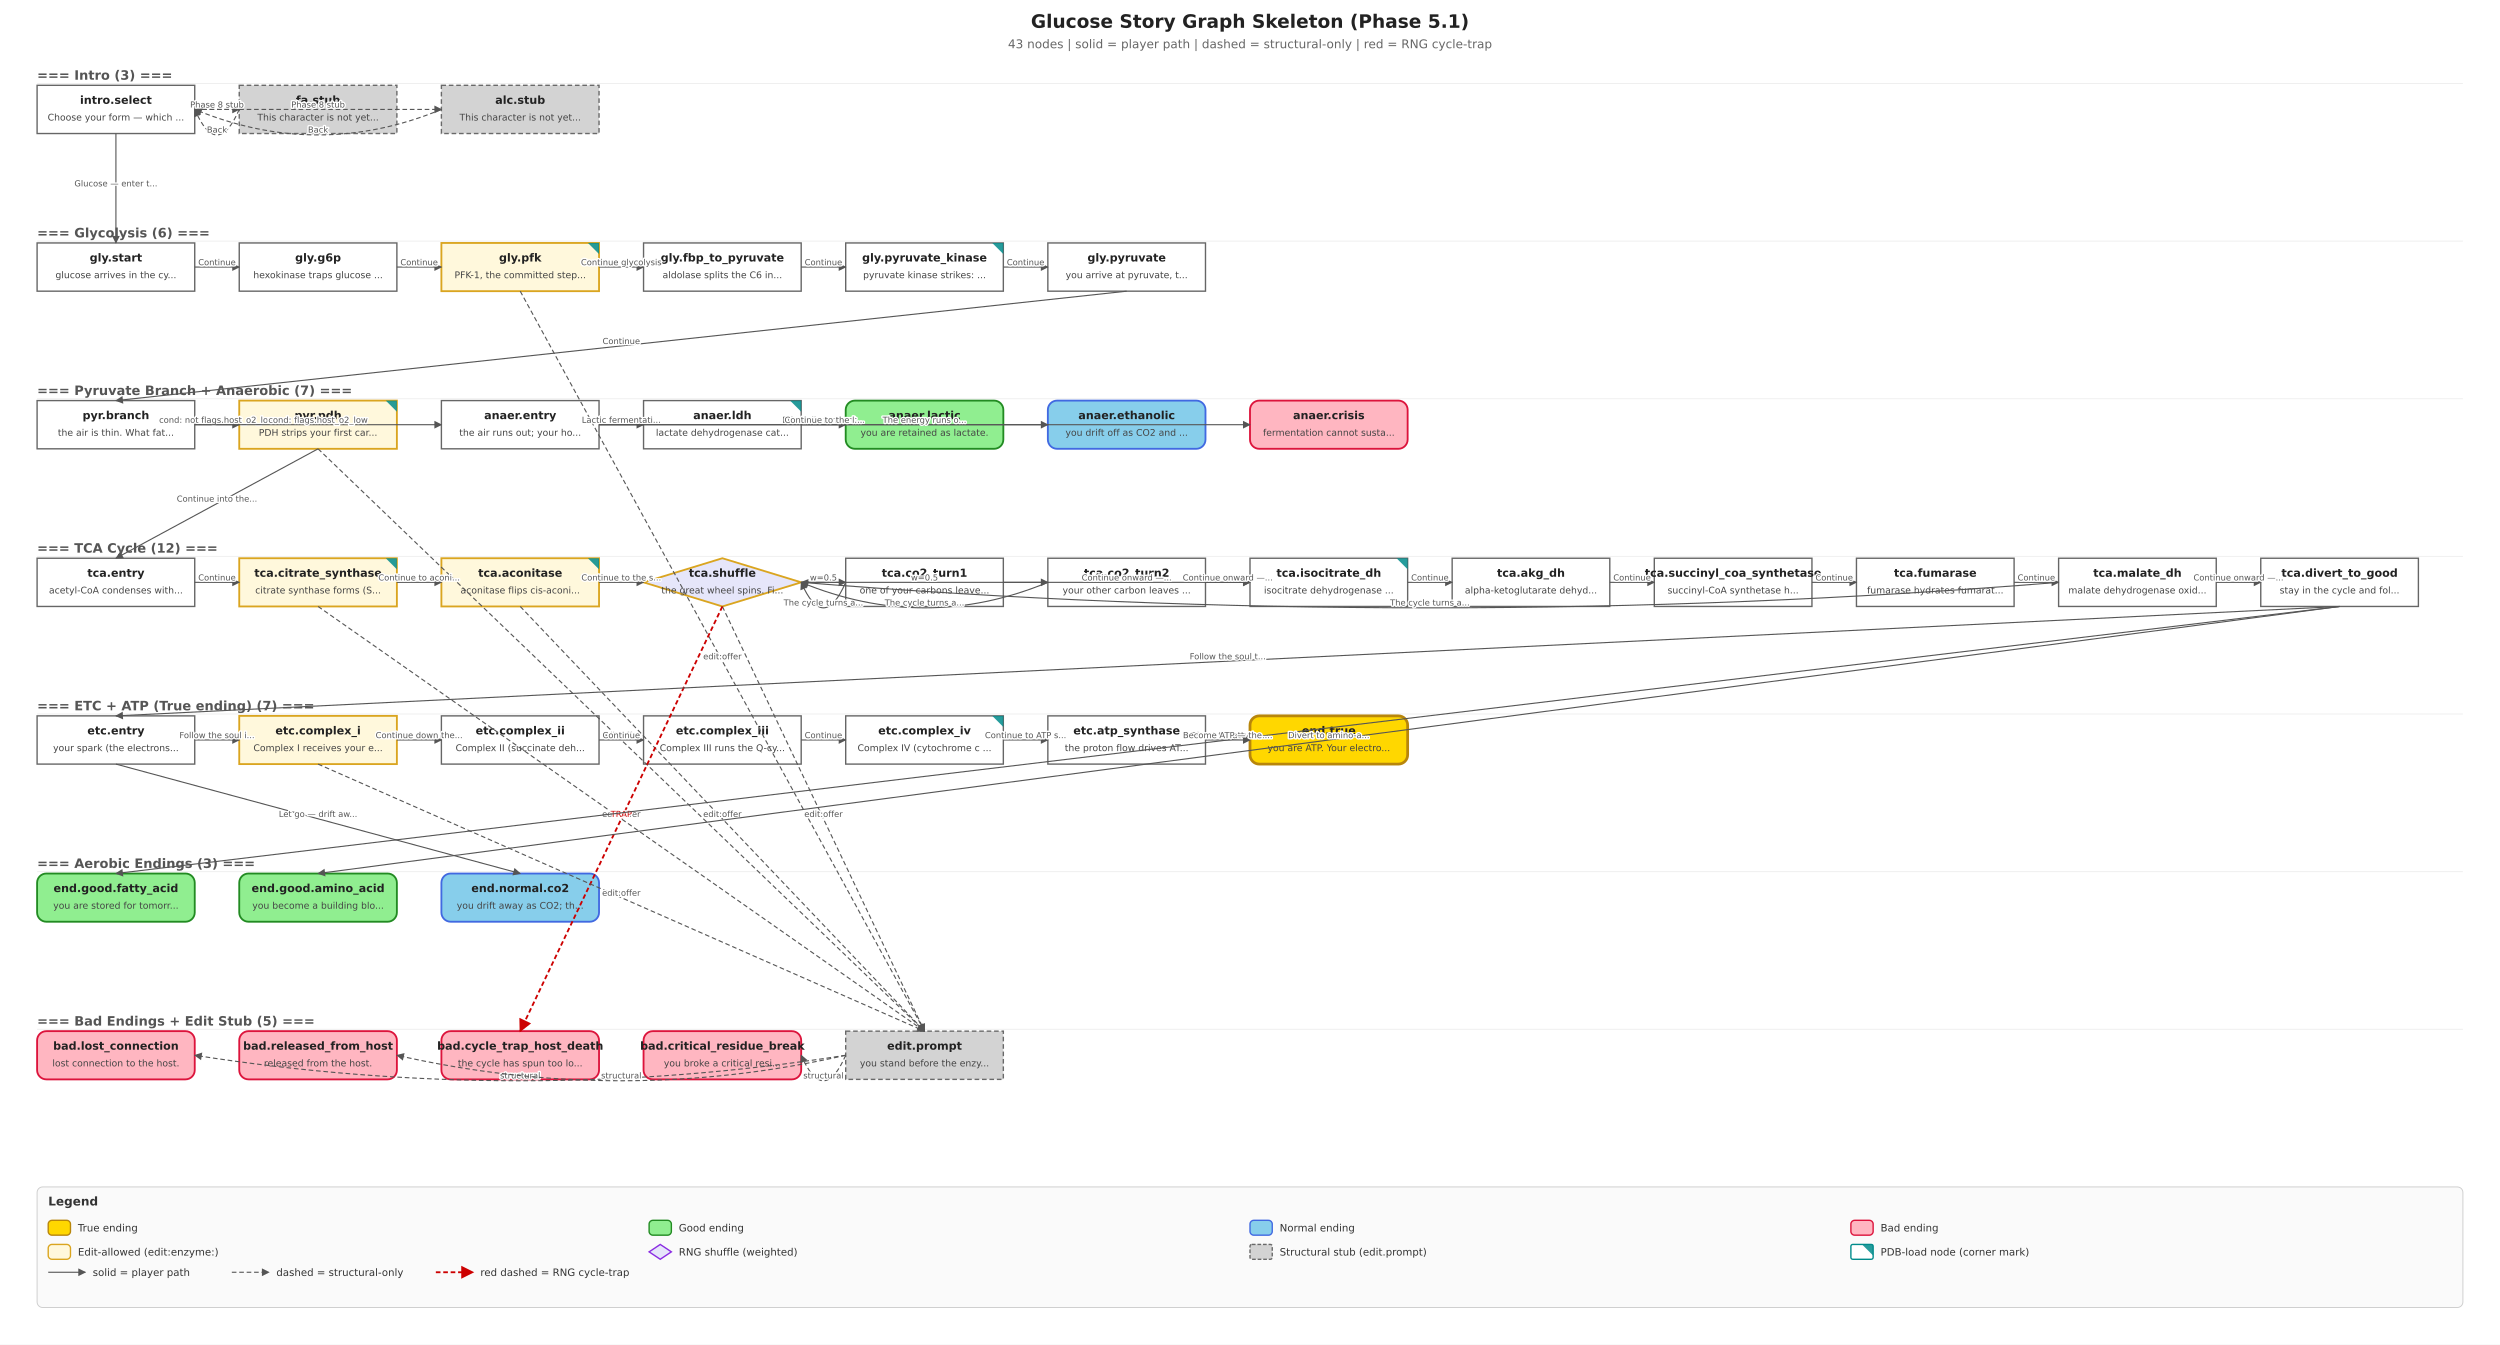
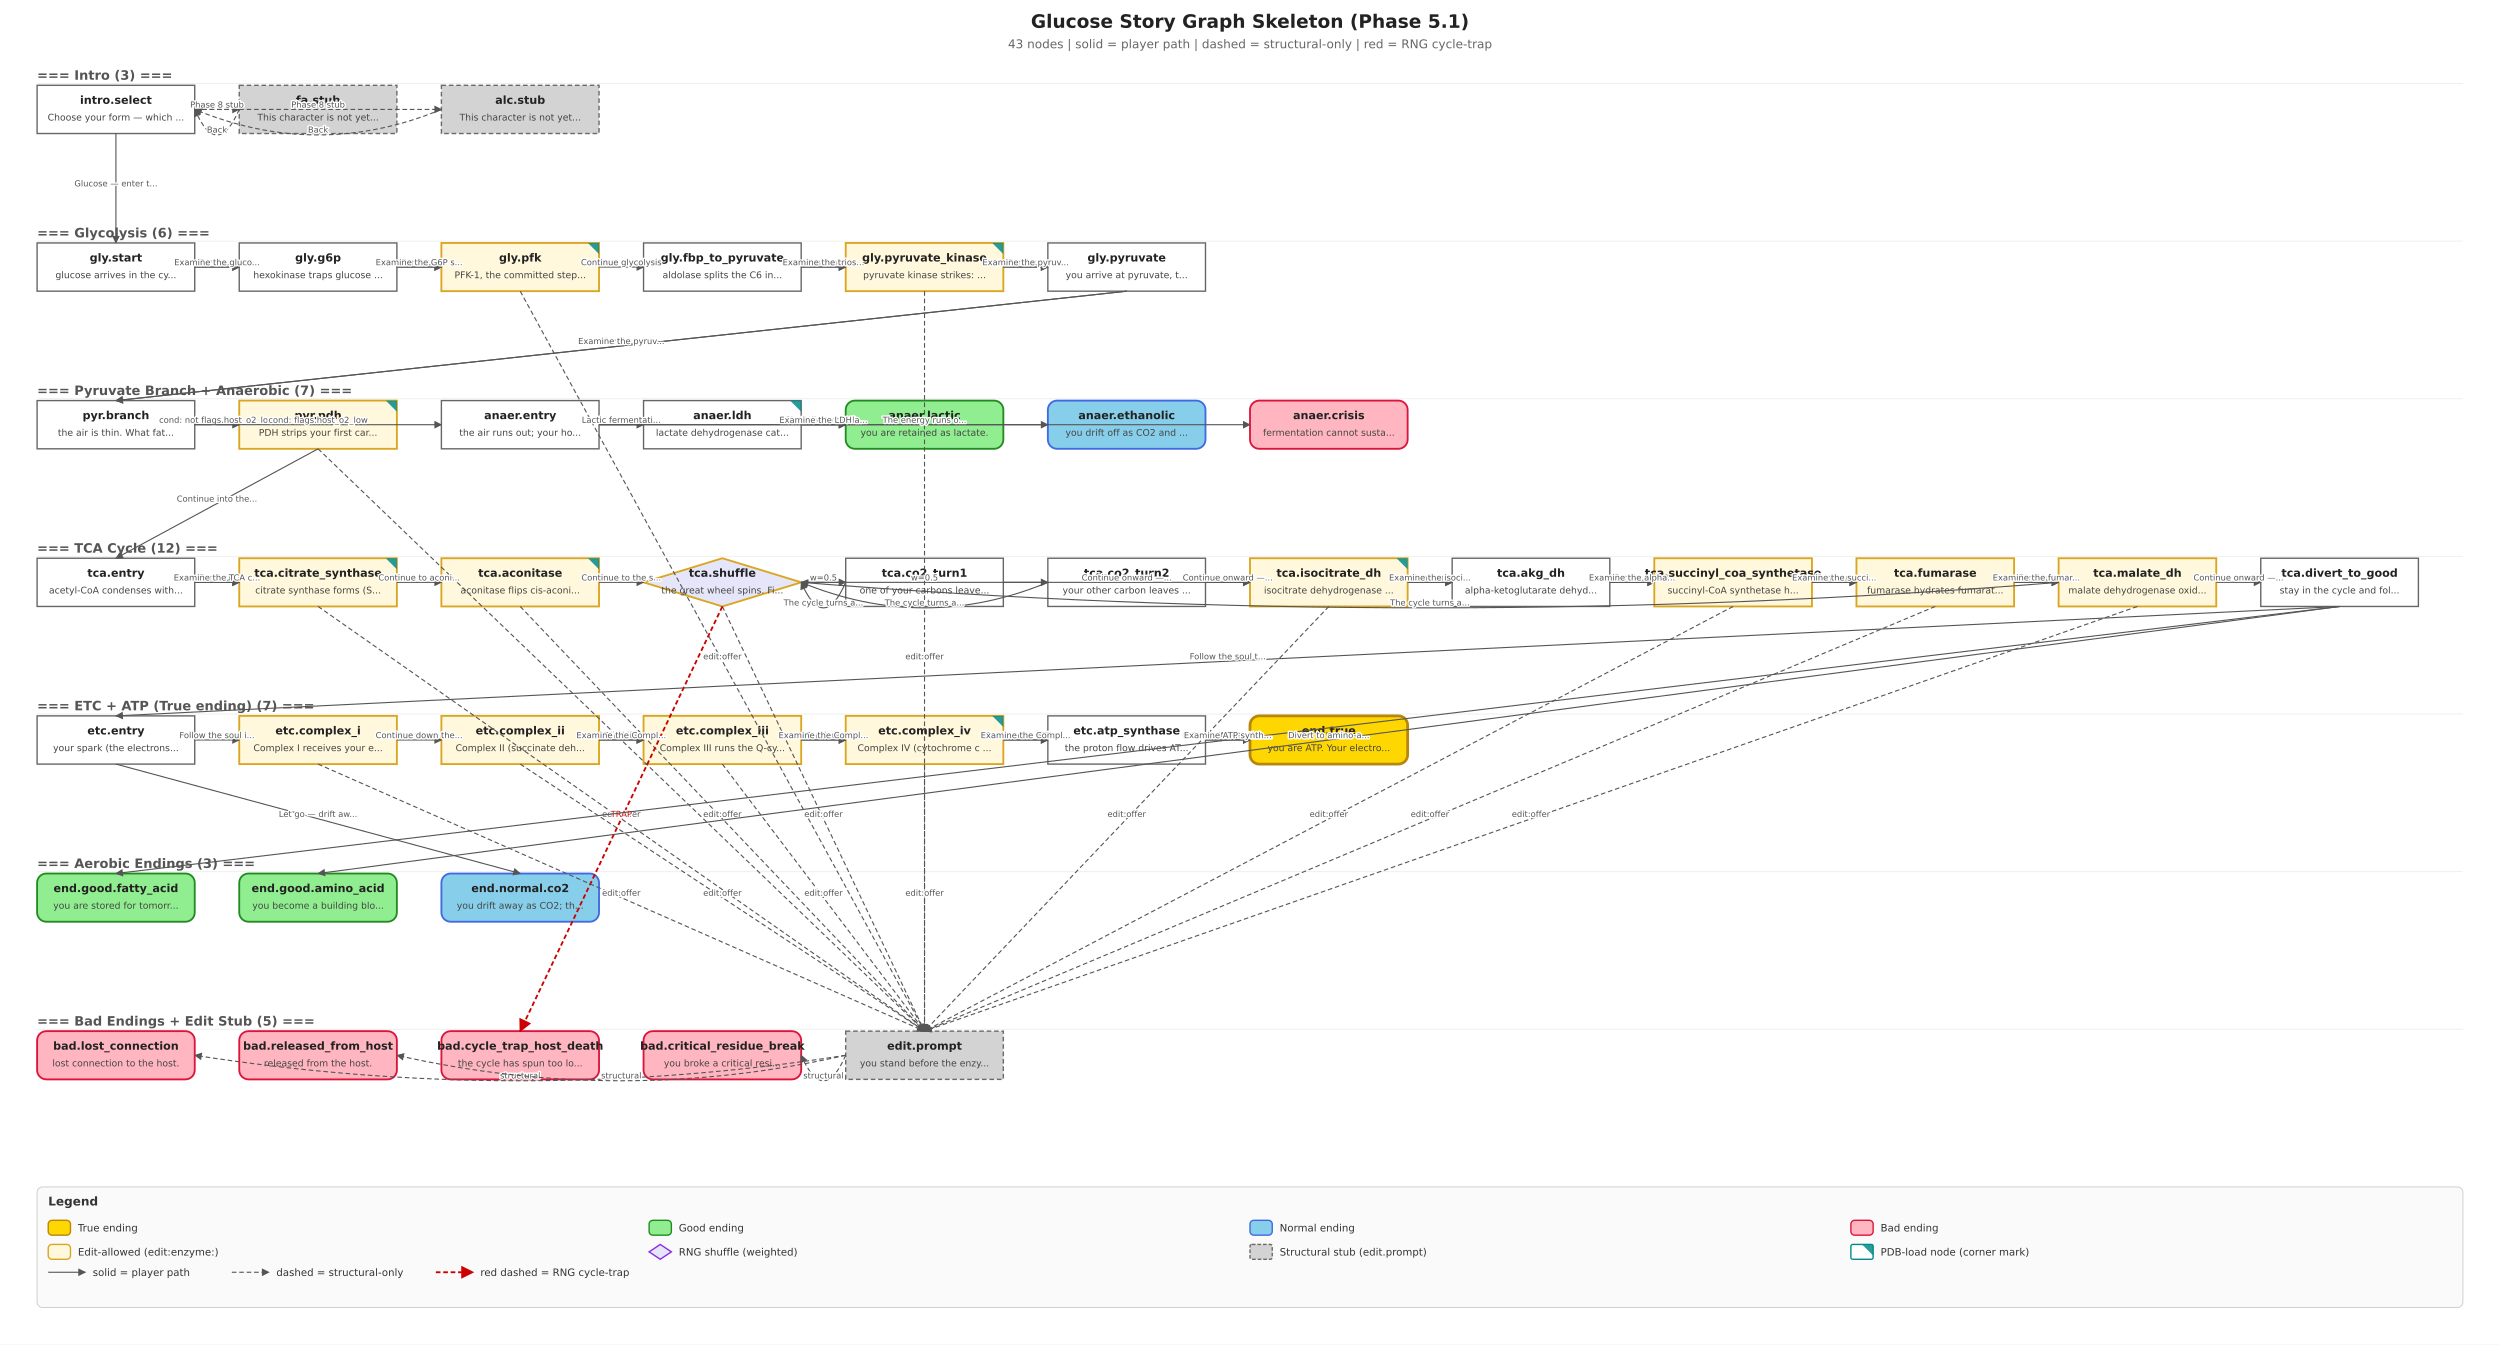
<svg xmlns="http://www.w3.org/2000/svg" font-family="DejaVu Sans, Arial, Helvetica, sans-serif" height="1450" viewBox="0 0 2696 1450" width="2696">
  <defs>
    <marker id="arrow" markerHeight="7" markerWidth="7" orient="auto-start-reverse" refX="9" refY="5" viewBox="0 0 10 10">
      <path d="M 0 0 L 10 5 L 0 10 z" fill="#555555" />
    </marker>
    <marker id="arrowtrap" markerHeight="7" markerWidth="7" orient="auto-start-reverse" refX="9" refY="5" viewBox="0 0 10 10">
      <path d="M 0 0 L 10 5 L 0 10 z" fill="#CC0000" />
    </marker>
  </defs>
  <rect fill="#FFFFFF" height="1450" width="2696" x="0" y="0" />
  <text fill="#222222" font-size="20" font-weight="bold" text-anchor="middle" x="1348.0" y="30">Glucose Story Graph Skeleton (Phase 5.1)</text>
  <text fill="#666666" font-size="13" text-anchor="middle" x="1348.0" y="52">43 nodes | solid = player path | dashed = structural-only | red = RNG cycle-trap</text>
  <text fill="#555555" font-size="14" font-weight="bold" x="40" y="86">=== Intro (3) ===</text>
  <line stroke="#EEEEEE" stroke-width="1" x1="40" x2="2656" y1="90" y2="90" />
  <rect fill="#FFFFFF" height="52" rx="0" ry="0" stroke="#666666" stroke-width="1.5" width="170" x="40" y="92" />
  <text fill="#222" font-size="12" font-weight="bold" text-anchor="middle" x="125.0" y="112">intro.select</text>
  <text fill="#444" font-size="10" text-anchor="middle" x="125.0" y="130">Choose your form — which ...</text>
  <rect fill="#D3D3D3" height="52" rx="0" ry="0" stroke="#696969" stroke-dasharray="5,3" stroke-width="1.5" width="170" x="258" y="92" />
  <text fill="#222" font-size="12" font-weight="bold" text-anchor="middle" x="343.0" y="112">fa.stub</text>
  <text fill="#444" font-size="10" text-anchor="middle" x="343.0" y="130">This character is not yet...</text>
  <rect fill="#D3D3D3" height="52" rx="0" ry="0" stroke="#696969" stroke-dasharray="5,3" stroke-width="1.5" width="170" x="476" y="92" />
  <text fill="#222" font-size="12" font-weight="bold" text-anchor="middle" x="561.0" y="112">alc.stub</text>
  <text fill="#444" font-size="10" text-anchor="middle" x="561.0" y="130">This character is not yet...</text>
  <text fill="#555555" font-size="14" font-weight="bold" x="40" y="256">=== Glycolysis (6) ===</text>
  <line stroke="#EEEEEE" stroke-width="1" x1="40" x2="2656" y1="260" y2="260" />
  <rect fill="#FFFFFF" height="52" rx="0" ry="0" stroke="#666666" stroke-width="1.5" width="170" x="40" y="262" />
  <text fill="#222" font-size="12" font-weight="bold" text-anchor="middle" x="125.0" y="282">gly.start</text>
  <text fill="#444" font-size="10" text-anchor="middle" x="125.0" y="300">glucose arrives in the cy...</text>
  <rect fill="#FFFFFF" height="52" rx="0" ry="0" stroke="#666666" stroke-width="1.5" width="170" x="258" y="262" />
  <text fill="#222" font-size="12" font-weight="bold" text-anchor="middle" x="343.0" y="282">gly.g6p</text>
  <text fill="#444" font-size="10" text-anchor="middle" x="343.0" y="300">hexokinase traps glucose ...</text>
  <rect fill="#FFF8DC" height="52" rx="0" ry="0" stroke="#DAA520" stroke-width="2" width="170" x="476" y="262" />
  <polygon fill="#008B8B" opacity="0.85" points="634,262 646,262 646,274" />
  <text fill="#222" font-size="12" font-weight="bold" text-anchor="middle" x="561.0" y="282">gly.pfk</text>
  <text fill="#444" font-size="10" text-anchor="middle" x="561.0" y="300">PFK-1, the committed step...</text>
  <rect fill="#FFFFFF" height="52" rx="0" ry="0" stroke="#666666" stroke-width="1.5" width="170" x="694" y="262" />
  <text fill="#222" font-size="12" font-weight="bold" text-anchor="middle" x="779.0" y="282">gly.fbp_to_pyruvate</text>
  <text fill="#444" font-size="10" text-anchor="middle" x="779.0" y="300">aldolase splits the C6 in...</text>
-   <rect fill="#FFFFFF" height="52" rx="0" ry="0" stroke="#666666" stroke-width="1.5" width="170" x="912" y="262" />
+   <rect fill="#FFF8DC" height="52" rx="0" ry="0" stroke="#DAA520" stroke-width="2" width="170" x="912" y="262" />
  <polygon fill="#008B8B" opacity="0.85" points="1070,262 1082,262 1082,274" />
  <text fill="#222" font-size="12" font-weight="bold" text-anchor="middle" x="997.0" y="282">gly.pyruvate_kinase</text>
  <text fill="#444" font-size="10" text-anchor="middle" x="997.0" y="300">pyruvate kinase strikes: ...</text>
  <rect fill="#FFFFFF" height="52" rx="0" ry="0" stroke="#666666" stroke-width="1.5" width="170" x="1130" y="262" />
  <text fill="#222" font-size="12" font-weight="bold" text-anchor="middle" x="1215.0" y="282">gly.pyruvate</text>
  <text fill="#444" font-size="10" text-anchor="middle" x="1215.0" y="300">you arrive at pyruvate, t...</text>
  <text fill="#555555" font-size="14" font-weight="bold" x="40" y="426">=== Pyruvate Branch + Anaerobic (7) ===</text>
  <line stroke="#EEEEEE" stroke-width="1" x1="40" x2="2656" y1="430" y2="430" />
  <rect fill="#FFFFFF" height="52" rx="0" ry="0" stroke="#666666" stroke-width="1.5" width="170" x="40" y="432" />
  <text fill="#222" font-size="12" font-weight="bold" text-anchor="middle" x="125.0" y="452">pyr.branch</text>
  <text fill="#444" font-size="10" text-anchor="middle" x="125.0" y="470">the air is thin. What fat...</text>
  <rect fill="#FFF8DC" height="52" rx="0" ry="0" stroke="#DAA520" stroke-width="2" width="170" x="258" y="432" />
  <polygon fill="#008B8B" opacity="0.85" points="416,432 428,432 428,444" />
  <text fill="#222" font-size="12" font-weight="bold" text-anchor="middle" x="343.0" y="452">pyr.pdh</text>
  <text fill="#444" font-size="10" text-anchor="middle" x="343.0" y="470">PDH strips your first car...</text>
  <rect fill="#FFFFFF" height="52" rx="0" ry="0" stroke="#666666" stroke-width="1.5" width="170" x="476" y="432" />
  <text fill="#222" font-size="12" font-weight="bold" text-anchor="middle" x="561.0" y="452">anaer.entry</text>
  <text fill="#444" font-size="10" text-anchor="middle" x="561.0" y="470">the air runs out; your ho...</text>
  <rect fill="#FFFFFF" height="52" rx="0" ry="0" stroke="#666666" stroke-width="1.5" width="170" x="694" y="432" />
  <polygon fill="#008B8B" opacity="0.85" points="852,432 864,432 864,444" />
  <text fill="#222" font-size="12" font-weight="bold" text-anchor="middle" x="779.0" y="452">anaer.ldh</text>
  <text fill="#444" font-size="10" text-anchor="middle" x="779.0" y="470">lactate dehydrogenase cat...</text>
  <rect fill="#90EE90" height="52" rx="10" ry="10" stroke="#228B22" stroke-width="2" width="170" x="912" y="432" />
  <text fill="#222" font-size="12" font-weight="bold" text-anchor="middle" x="997.0" y="452">anaer.lactic</text>
  <text fill="#444" font-size="10" text-anchor="middle" x="997.0" y="470">you are retained as lactate.</text>
  <rect fill="#87CEEB" height="52" rx="10" ry="10" stroke="#4169E1" stroke-width="2" width="170" x="1130" y="432" />
  <text fill="#222" font-size="12" font-weight="bold" text-anchor="middle" x="1215.0" y="452">anaer.ethanolic</text>
  <text fill="#444" font-size="10" text-anchor="middle" x="1215.0" y="470">you drift off as CO2 and ...</text>
  <rect fill="#FFB6C1" height="52" rx="10" ry="10" stroke="#DC143C" stroke-width="2" width="170" x="1348" y="432" />
  <text fill="#222" font-size="12" font-weight="bold" text-anchor="middle" x="1433.0" y="452">anaer.crisis</text>
  <text fill="#444" font-size="10" text-anchor="middle" x="1433.0" y="470">fermentation cannot susta...</text>
  <text fill="#555555" font-size="14" font-weight="bold" x="40" y="596">=== TCA Cycle (12) ===</text>
  <line stroke="#EEEEEE" stroke-width="1" x1="40" x2="2656" y1="600" y2="600" />
  <rect fill="#FFFFFF" height="52" rx="0" ry="0" stroke="#666666" stroke-width="1.5" width="170" x="40" y="602" />
  <text fill="#222" font-size="12" font-weight="bold" text-anchor="middle" x="125.0" y="622">tca.entry</text>
  <text fill="#444" font-size="10" text-anchor="middle" x="125.0" y="640">acetyl-CoA condenses with...</text>
  <rect fill="#FFF8DC" height="52" rx="0" ry="0" stroke="#DAA520" stroke-width="2" width="170" x="258" y="602" />
  <polygon fill="#008B8B" opacity="0.85" points="416,602 428,602 428,614" />
  <text fill="#222" font-size="12" font-weight="bold" text-anchor="middle" x="343.0" y="622">tca.citrate_synthase</text>
  <text fill="#444" font-size="10" text-anchor="middle" x="343.0" y="640">citrate synthase forms (S...</text>
  <rect fill="#FFF8DC" height="52" rx="0" ry="0" stroke="#DAA520" stroke-width="2" width="170" x="476" y="602" />
  <polygon fill="#008B8B" opacity="0.85" points="634,602 646,602 646,614" />
  <text fill="#222" font-size="12" font-weight="bold" text-anchor="middle" x="561.0" y="622">tca.aconitase</text>
  <text fill="#444" font-size="10" text-anchor="middle" x="561.0" y="640">aconitase flips cis-aconi...</text>
  <polygon fill="#E6E6FA" points="779,602 864,628 779,654 694,628" stroke="#DAA520" stroke-width="2" />
  <text fill="#222" font-size="12" font-weight="bold" text-anchor="middle" x="779.0" y="622">tca.shuffle</text>
  <text fill="#444" font-size="10" text-anchor="middle" x="779.0" y="640">the great wheel spins. Fi...</text>
  <rect fill="#FFFFFF" height="52" rx="0" ry="0" stroke="#666666" stroke-width="1.5" width="170" x="912" y="602" />
  <text fill="#222" font-size="12" font-weight="bold" text-anchor="middle" x="997.0" y="622">tca.co2_turn1</text>
  <text fill="#444" font-size="10" text-anchor="middle" x="997.0" y="640">one of your carbons leave...</text>
  <rect fill="#FFFFFF" height="52" rx="0" ry="0" stroke="#666666" stroke-width="1.5" width="170" x="1130" y="602" />
  <text fill="#222" font-size="12" font-weight="bold" text-anchor="middle" x="1215.0" y="622">tca.co2_turn2</text>
  <text fill="#444" font-size="10" text-anchor="middle" x="1215.0" y="640">your other carbon leaves ...</text>
-   <rect fill="#FFFFFF" height="52" rx="0" ry="0" stroke="#666666" stroke-width="1.5" width="170" x="1348" y="602" />
+   <rect fill="#FFF8DC" height="52" rx="0" ry="0" stroke="#DAA520" stroke-width="2" width="170" x="1348" y="602" />
  <polygon fill="#008B8B" opacity="0.85" points="1506,602 1518,602 1518,614" />
  <text fill="#222" font-size="12" font-weight="bold" text-anchor="middle" x="1433.0" y="622">tca.isocitrate_dh</text>
  <text fill="#444" font-size="10" text-anchor="middle" x="1433.0" y="640">isocitrate dehydrogenase ...</text>
  <rect fill="#FFFFFF" height="52" rx="0" ry="0" stroke="#666666" stroke-width="1.5" width="170" x="1566" y="602" />
  <text fill="#222" font-size="12" font-weight="bold" text-anchor="middle" x="1651.0" y="622">tca.akg_dh</text>
  <text fill="#444" font-size="10" text-anchor="middle" x="1651.0" y="640">alpha-ketoglutarate dehyd...</text>
-   <rect fill="#FFFFFF" height="52" rx="0" ry="0" stroke="#666666" stroke-width="1.5" width="170" x="1784" y="602" />
+   <rect fill="#FFF8DC" height="52" rx="0" ry="0" stroke="#DAA520" stroke-width="2" width="170" x="1784" y="602" />
  <text fill="#222" font-size="12" font-weight="bold" text-anchor="middle" x="1869.0" y="622">tca.succinyl_coa_synthetase</text>
  <text fill="#444" font-size="10" text-anchor="middle" x="1869.0" y="640">succinyl-CoA synthetase h...</text>
-   <rect fill="#FFFFFF" height="52" rx="0" ry="0" stroke="#666666" stroke-width="1.5" width="170" x="2002" y="602" />
+   <rect fill="#FFF8DC" height="52" rx="0" ry="0" stroke="#DAA520" stroke-width="2" width="170" x="2002" y="602" />
  <text fill="#222" font-size="12" font-weight="bold" text-anchor="middle" x="2087.0" y="622">tca.fumarase</text>
  <text fill="#444" font-size="10" text-anchor="middle" x="2087.0" y="640">fumarase hydrates fumarat...</text>
-   <rect fill="#FFFFFF" height="52" rx="0" ry="0" stroke="#666666" stroke-width="1.5" width="170" x="2220" y="602" />
+   <rect fill="#FFF8DC" height="52" rx="0" ry="0" stroke="#DAA520" stroke-width="2" width="170" x="2220" y="602" />
  <text fill="#222" font-size="12" font-weight="bold" text-anchor="middle" x="2305.0" y="622">tca.malate_dh</text>
  <text fill="#444" font-size="10" text-anchor="middle" x="2305.0" y="640">malate dehydrogenase oxid...</text>
  <rect fill="#FFFFFF" height="52" rx="0" ry="0" stroke="#666666" stroke-width="1.5" width="170" x="2438" y="602" />
  <text fill="#222" font-size="12" font-weight="bold" text-anchor="middle" x="2523.0" y="622">tca.divert_to_good</text>
  <text fill="#444" font-size="10" text-anchor="middle" x="2523.0" y="640">stay in the cycle and fol...</text>
  <text fill="#555555" font-size="14" font-weight="bold" x="40" y="766">=== ETC + ATP (True ending) (7) ===</text>
  <line stroke="#EEEEEE" stroke-width="1" x1="40" x2="2656" y1="770" y2="770" />
  <rect fill="#FFFFFF" height="52" rx="0" ry="0" stroke="#666666" stroke-width="1.5" width="170" x="40" y="772" />
  <text fill="#222" font-size="12" font-weight="bold" text-anchor="middle" x="125.0" y="792">etc.entry</text>
  <text fill="#444" font-size="10" text-anchor="middle" x="125.0" y="810">your spark (the electrons...</text>
  <rect fill="#FFF8DC" height="52" rx="0" ry="0" stroke="#DAA520" stroke-width="2" width="170" x="258" y="772" />
  <text fill="#222" font-size="12" font-weight="bold" text-anchor="middle" x="343.0" y="792">etc.complex_i</text>
  <text fill="#444" font-size="10" text-anchor="middle" x="343.0" y="810">Complex I receives your e...</text>
-   <rect fill="#FFFFFF" height="52" rx="0" ry="0" stroke="#666666" stroke-width="1.5" width="170" x="476" y="772" />
+   <rect fill="#FFF8DC" height="52" rx="0" ry="0" stroke="#DAA520" stroke-width="2" width="170" x="476" y="772" />
  <text fill="#222" font-size="12" font-weight="bold" text-anchor="middle" x="561.0" y="792">etc.complex_ii</text>
  <text fill="#444" font-size="10" text-anchor="middle" x="561.0" y="810">Complex II (succinate deh...</text>
-   <rect fill="#FFFFFF" height="52" rx="0" ry="0" stroke="#666666" stroke-width="1.5" width="170" x="694" y="772" />
+   <rect fill="#FFF8DC" height="52" rx="0" ry="0" stroke="#DAA520" stroke-width="2" width="170" x="694" y="772" />
  <text fill="#222" font-size="12" font-weight="bold" text-anchor="middle" x="779.0" y="792">etc.complex_iii</text>
  <text fill="#444" font-size="10" text-anchor="middle" x="779.0" y="810">Complex III runs the Q-cy...</text>
-   <rect fill="#FFFFFF" height="52" rx="0" ry="0" stroke="#666666" stroke-width="1.5" width="170" x="912" y="772" />
+   <rect fill="#FFF8DC" height="52" rx="0" ry="0" stroke="#DAA520" stroke-width="2" width="170" x="912" y="772" />
  <polygon fill="#008B8B" opacity="0.85" points="1070,772 1082,772 1082,784" />
  <text fill="#222" font-size="12" font-weight="bold" text-anchor="middle" x="997.0" y="792">etc.complex_iv</text>
  <text fill="#444" font-size="10" text-anchor="middle" x="997.0" y="810">Complex IV (cytochrome c ...</text>
  <rect fill="#FFFFFF" height="52" rx="0" ry="0" stroke="#666666" stroke-width="1.5" width="170" x="1130" y="772" />
  <text fill="#222" font-size="12" font-weight="bold" text-anchor="middle" x="1215.0" y="792">etc.atp_synthase</text>
  <text fill="#444" font-size="10" text-anchor="middle" x="1215.0" y="810">the proton flow drives AT...</text>
  <rect fill="#FFD700" height="52" rx="10" ry="10" stroke="#B8860B" stroke-width="3" width="170" x="1348" y="772" />
  <text fill="#222" font-size="12" font-weight="bold" text-anchor="middle" x="1433.0" y="792">end.true</text>
  <text fill="#444" font-size="10" text-anchor="middle" x="1433.0" y="810">you are ATP. Your electro...</text>
  <text fill="#555555" font-size="14" font-weight="bold" x="40" y="936">=== Aerobic Endings (3) ===</text>
  <line stroke="#EEEEEE" stroke-width="1" x1="40" x2="2656" y1="940" y2="940" />
  <rect fill="#90EE90" height="52" rx="10" ry="10" stroke="#228B22" stroke-width="2" width="170" x="40" y="942" />
  <text fill="#222" font-size="12" font-weight="bold" text-anchor="middle" x="125.0" y="962">end.good.fatty_acid</text>
  <text fill="#444" font-size="10" text-anchor="middle" x="125.0" y="980">you are stored for tomorr...</text>
  <rect fill="#90EE90" height="52" rx="10" ry="10" stroke="#228B22" stroke-width="2" width="170" x="258" y="942" />
  <text fill="#222" font-size="12" font-weight="bold" text-anchor="middle" x="343.0" y="962">end.good.amino_acid</text>
  <text fill="#444" font-size="10" text-anchor="middle" x="343.0" y="980">you become a building blo...</text>
  <rect fill="#87CEEB" height="52" rx="10" ry="10" stroke="#4169E1" stroke-width="2" width="170" x="476" y="942" />
  <text fill="#222" font-size="12" font-weight="bold" text-anchor="middle" x="561.0" y="962">end.normal.co2</text>
  <text fill="#444" font-size="10" text-anchor="middle" x="561.0" y="980">you drift away as CO2; th...</text>
  <text fill="#555555" font-size="14" font-weight="bold" x="40" y="1106">=== Bad Endings + Edit Stub (5) ===</text>
  <line stroke="#EEEEEE" stroke-width="1" x1="40" x2="2656" y1="1110" y2="1110" />
  <rect fill="#FFB6C1" height="52" rx="10" ry="10" stroke="#DC143C" stroke-width="2" width="170" x="40" y="1112" />
  <text fill="#222" font-size="12" font-weight="bold" text-anchor="middle" x="125.0" y="1132">bad.lost_connection</text>
  <text fill="#444" font-size="10" text-anchor="middle" x="125.0" y="1150">lost connection to the host.</text>
  <rect fill="#FFB6C1" height="52" rx="10" ry="10" stroke="#DC143C" stroke-width="2" width="170" x="258" y="1112" />
  <text fill="#222" font-size="12" font-weight="bold" text-anchor="middle" x="343.0" y="1132">bad.released_from_host</text>
  <text fill="#444" font-size="10" text-anchor="middle" x="343.0" y="1150">released from the host.</text>
  <rect fill="#FFB6C1" height="52" rx="10" ry="10" stroke="#DC143C" stroke-width="2" width="170" x="476" y="1112" />
  <text fill="#222" font-size="12" font-weight="bold" text-anchor="middle" x="561.0" y="1132">bad.cycle_trap_host_death</text>
  <text fill="#444" font-size="10" text-anchor="middle" x="561.0" y="1150">the cycle has spun too lo...</text>
  <rect fill="#FFB6C1" height="52" rx="10" ry="10" stroke="#DC143C" stroke-width="2" width="170" x="694" y="1112" />
  <text fill="#222" font-size="12" font-weight="bold" text-anchor="middle" x="779.0" y="1132">bad.critical_residue_break</text>
  <text fill="#444" font-size="10" text-anchor="middle" x="779.0" y="1150">you broke a critical resi...</text>
  <rect fill="#D3D3D3" height="52" rx="0" ry="0" stroke="#696969" stroke-dasharray="5,3" stroke-width="1.5" width="170" x="912" y="1112" />
  <text fill="#222" font-size="12" font-weight="bold" text-anchor="middle" x="997.0" y="1132">edit.prompt</text>
  <text fill="#444" font-size="10" text-anchor="middle" x="997.0" y="1150">you stand before the enzy...</text>
  <path d="M 125 144 L 125 262" fill="none" marker-end="url(#arrow)" stroke="#555555" stroke-width="1.2" />
  <text fill="#555555" font-size="9" paint-order="stroke" stroke="#FFFFFF" stroke-linejoin="round" stroke-width="3px" text-anchor="middle" x="125" y="201">Glucose — enter t...</text>
  <path d="M 210 118 L 258 118" fill="none" marker-end="url(#arrow)" stroke="#555555" stroke-dasharray="5,3" stroke-width="1.2" />
  <text fill="#555555" font-size="9" paint-order="stroke" stroke="#FFFFFF" stroke-linejoin="round" stroke-width="3px" text-anchor="middle" x="234" y="116">Phase 8 stub</text>
  <path d="M 210 118 L 476 118" fill="none" marker-end="url(#arrow)" stroke="#555555" stroke-dasharray="5,3" stroke-width="1.2" />
  <text fill="#555555" font-size="9" paint-order="stroke" stroke="#FFFFFF" stroke-linejoin="round" stroke-width="3px" text-anchor="middle" x="343" y="116">Phase 8 stub</text>
  <path d="M 258 118 Q 234 173 210 118" fill="none" marker-end="url(#arrow)" stroke="#555555" stroke-dasharray="5,3" stroke-width="1.2" />
  <text fill="#555555" font-size="9" paint-order="stroke" stroke="#FFFFFF" stroke-linejoin="round" stroke-width="3px" text-anchor="middle" x="234" y="143">Back</text>
  <path d="M 476 118 Q 343 173 210 118" fill="none" marker-end="url(#arrow)" stroke="#555555" stroke-dasharray="5,3" stroke-width="1.2" />
  <text fill="#555555" font-size="9" paint-order="stroke" stroke="#FFFFFF" stroke-linejoin="round" stroke-width="3px" text-anchor="middle" x="343" y="143">Back</text>
  <path d="M 210 288 L 258 288" fill="none" marker-end="url(#arrow)" stroke="#555555" stroke-width="1.2" />
  <text fill="#555555" font-size="9" paint-order="stroke" stroke="#FFFFFF" stroke-linejoin="round" stroke-width="3px" text-anchor="middle" x="234" y="286">Continue</text>
+   <path d="M 210 288 L 258 288" fill="none" marker-end="url(#arrow)" stroke="#555555" stroke-width="1.2" />
+   <text fill="#555555" font-size="9" paint-order="stroke" stroke="#FFFFFF" stroke-linejoin="round" stroke-width="3px" text-anchor="middle" x="234" y="286">Examine the gluco...</text>
  <path d="M 428 288 L 476 288" fill="none" marker-end="url(#arrow)" stroke="#555555" stroke-width="1.2" />
  <text fill="#555555" font-size="9" paint-order="stroke" stroke="#FFFFFF" stroke-linejoin="round" stroke-width="3px" text-anchor="middle" x="452" y="286">Continue</text>
+   <path d="M 428 288 L 476 288" fill="none" marker-end="url(#arrow)" stroke="#555555" stroke-width="1.2" />
+   <text fill="#555555" font-size="9" paint-order="stroke" stroke="#FFFFFF" stroke-linejoin="round" stroke-width="3px" text-anchor="middle" x="452" y="286">Examine the G6P s...</text>
  <path d="M 646 288 L 694 288" fill="none" marker-end="url(#arrow)" stroke="#555555" stroke-width="1.2" />
  <text fill="#555555" font-size="9" paint-order="stroke" stroke="#FFFFFF" stroke-linejoin="round" stroke-width="3px" text-anchor="middle" x="670" y="286">Continue glycolysis</text>
  <path d="M 561 314 L 997 1112" fill="none" marker-end="url(#arrow)" stroke="#555555" stroke-dasharray="5,3" stroke-width="1.2" />
  <text fill="#555555" font-size="9" paint-order="stroke" stroke="#FFFFFF" stroke-linejoin="round" stroke-width="3px" text-anchor="middle" x="779" y="711">edit:offer</text>
  <path d="M 864 288 L 912 288" fill="none" marker-end="url(#arrow)" stroke="#555555" stroke-width="1.2" />
  <text fill="#555555" font-size="9" paint-order="stroke" stroke="#FFFFFF" stroke-linejoin="round" stroke-width="3px" text-anchor="middle" x="888" y="286">Continue</text>
+   <path d="M 864 288 L 912 288" fill="none" marker-end="url(#arrow)" stroke="#555555" stroke-width="1.2" />
+   <text fill="#555555" font-size="9" paint-order="stroke" stroke="#FFFFFF" stroke-linejoin="round" stroke-width="3px" text-anchor="middle" x="888" y="286">Examine the trios...</text>
  <path d="M 1082 288 L 1130 288" fill="none" marker-end="url(#arrow)" stroke="#555555" stroke-width="1.2" />
  <text fill="#555555" font-size="9" paint-order="stroke" stroke="#FFFFFF" stroke-linejoin="round" stroke-width="3px" text-anchor="middle" x="1106" y="286">Continue</text>
+   <path d="M 1082 288 L 1130 288" fill="none" marker-end="url(#arrow)" stroke="#555555" stroke-width="1.2" />
+   <text fill="#555555" font-size="9" paint-order="stroke" stroke="#FFFFFF" stroke-linejoin="round" stroke-width="3px" text-anchor="middle" x="1106" y="286">Examine the pyruv...</text>
+   <path d="M 997 314 L 997 1112" fill="none" marker-end="url(#arrow)" stroke="#555555" stroke-dasharray="5,3" stroke-width="1.2" />
+   <text fill="#555555" font-size="9" paint-order="stroke" stroke="#FFFFFF" stroke-linejoin="round" stroke-width="3px" text-anchor="middle" x="997" y="711">edit:offer</text>
  <path d="M 1215 314 L 125 432" fill="none" marker-end="url(#arrow)" stroke="#555555" stroke-width="1.2" />
  <text fill="#555555" font-size="9" paint-order="stroke" stroke="#FFFFFF" stroke-linejoin="round" stroke-width="3px" text-anchor="middle" x="670" y="371">Continue</text>
+   <path d="M 1215 314 L 125 432" fill="none" marker-end="url(#arrow)" stroke="#555555" stroke-width="1.2" />
+   <text fill="#555555" font-size="9" paint-order="stroke" stroke="#FFFFFF" stroke-linejoin="round" stroke-width="3px" text-anchor="middle" x="670" y="371">Examine the pyruv...</text>
  <path d="M 210 458 L 258 458" fill="none" marker-end="url(#arrow)" stroke="#555555" stroke-width="1.2" />
  <text fill="#555555" font-size="9" paint-order="stroke" stroke="#FFFFFF" stroke-linejoin="round" stroke-width="3px" text-anchor="middle" x="234" y="456">cond: not flags.host_o2_low</text>
  <path d="M 210 458 L 476 458" fill="none" marker-end="url(#arrow)" stroke="#555555" stroke-width="1.2" />
  <text fill="#555555" font-size="9" paint-order="stroke" stroke="#FFFFFF" stroke-linejoin="round" stroke-width="3px" text-anchor="middle" x="343" y="456">cond: flags.host_o2_low</text>
  <path d="M 343 484 L 125 602" fill="none" marker-end="url(#arrow)" stroke="#555555" stroke-width="1.2" />
  <text fill="#555555" font-size="9" paint-order="stroke" stroke="#FFFFFF" stroke-linejoin="round" stroke-width="3px" text-anchor="middle" x="234" y="541">Continue into the...</text>
  <path d="M 343 484 L 997 1112" fill="none" marker-end="url(#arrow)" stroke="#555555" stroke-dasharray="5,3" stroke-width="1.2" />
  <text fill="#555555" font-size="9" paint-order="stroke" stroke="#FFFFFF" stroke-linejoin="round" stroke-width="3px" text-anchor="middle" x="670" y="796">edit:offer</text>
  <path d="M 646 458 L 694 458" fill="none" marker-end="url(#arrow)" stroke="#555555" stroke-width="1.2" />
  <text fill="#555555" font-size="9" paint-order="stroke" stroke="#FFFFFF" stroke-linejoin="round" stroke-width="3px" text-anchor="middle" x="670" y="456">Lactic fermentati...</text>
  <path d="M 646 458 L 1130 458" fill="none" marker-end="url(#arrow)" stroke="#555555" stroke-width="1.2" />
  <text fill="#555555" font-size="9" paint-order="stroke" stroke="#FFFFFF" stroke-linejoin="round" stroke-width="3px" text-anchor="middle" x="888" y="456">Ethanolic ferment...</text>
  <path d="M 646 458 L 1348 458" fill="none" marker-end="url(#arrow)" stroke="#555555" stroke-width="1.2" />
  <text fill="#555555" font-size="9" paint-order="stroke" stroke="#FFFFFF" stroke-linejoin="round" stroke-width="3px" text-anchor="middle" x="997" y="456">The energy runs o...</text>
  <path d="M 864 458 L 912 458" fill="none" marker-end="url(#arrow)" stroke="#555555" stroke-width="1.2" />
  <text fill="#555555" font-size="9" paint-order="stroke" stroke="#FFFFFF" stroke-linejoin="round" stroke-width="3px" text-anchor="middle" x="888" y="456">Continue to the l...</text>
+   <path d="M 864 458 L 912 458" fill="none" marker-end="url(#arrow)" stroke="#555555" stroke-width="1.2" />
+   <text fill="#555555" font-size="9" paint-order="stroke" stroke="#FFFFFF" stroke-linejoin="round" stroke-width="3px" text-anchor="middle" x="888" y="456">Examine the LDH a...</text>
  <path d="M 210 628 L 258 628" fill="none" marker-end="url(#arrow)" stroke="#555555" stroke-width="1.2" />
  <text fill="#555555" font-size="9" paint-order="stroke" stroke="#FFFFFF" stroke-linejoin="round" stroke-width="3px" text-anchor="middle" x="234" y="626">Continue</text>
+   <path d="M 210 628 L 258 628" fill="none" marker-end="url(#arrow)" stroke="#555555" stroke-width="1.2" />
+   <text fill="#555555" font-size="9" paint-order="stroke" stroke="#FFFFFF" stroke-linejoin="round" stroke-width="3px" text-anchor="middle" x="234" y="626">Examine the TCA c...</text>
  <path d="M 428 628 L 476 628" fill="none" marker-end="url(#arrow)" stroke="#555555" stroke-width="1.2" />
  <text fill="#555555" font-size="9" paint-order="stroke" stroke="#FFFFFF" stroke-linejoin="round" stroke-width="3px" text-anchor="middle" x="452" y="626">Continue to aconi...</text>
  <path d="M 343 654 L 997 1112" fill="none" marker-end="url(#arrow)" stroke="#555555" stroke-dasharray="5,3" stroke-width="1.2" />
  <text fill="#555555" font-size="9" paint-order="stroke" stroke="#FFFFFF" stroke-linejoin="round" stroke-width="3px" text-anchor="middle" x="670" y="881">edit:offer</text>
  <path d="M 646 628 L 694 628" fill="none" marker-end="url(#arrow)" stroke="#555555" stroke-width="1.2" />
  <text fill="#555555" font-size="9" paint-order="stroke" stroke="#FFFFFF" stroke-linejoin="round" stroke-width="3px" text-anchor="middle" x="670" y="626">Continue to the s...</text>
  <path d="M 561 654 L 997 1112" fill="none" marker-end="url(#arrow)" stroke="#555555" stroke-dasharray="5,3" stroke-width="1.2" />
  <text fill="#555555" font-size="9" paint-order="stroke" stroke="#FFFFFF" stroke-linejoin="round" stroke-width="3px" text-anchor="middle" x="779" y="881">edit:offer</text>
  <path d="M 864 628 L 912 628" fill="none" marker-end="url(#arrow)" stroke="#555555" stroke-width="1.2" />
  <text fill="#555555" font-size="9" paint-order="stroke" stroke="#FFFFFF" stroke-linejoin="round" stroke-width="3px" text-anchor="middle" x="888" y="626">w=0.5</text>
  <path d="M 864 628 L 1130 628" fill="none" marker-end="url(#arrow)" stroke="#555555" stroke-width="1.2" />
  <text fill="#555555" font-size="9" paint-order="stroke" stroke="#FFFFFF" stroke-linejoin="round" stroke-width="3px" text-anchor="middle" x="997" y="626">w=0.5</text>
  <path d="M 779 654 L 997 1112" fill="none" marker-end="url(#arrow)" stroke="#555555" stroke-dasharray="5,3" stroke-width="1.2" />
  <text fill="#555555" font-size="9" paint-order="stroke" stroke="#FFFFFF" stroke-linejoin="round" stroke-width="3px" text-anchor="middle" x="888" y="881">edit:offer</text>
  <path d="M 779 654 L 561 1112" fill="none" marker-end="url(#arrowtrap)" stroke="#CC0000" stroke-dasharray="5,3" stroke-width="2" />
  <text fill="#CC0000" font-size="9" paint-order="stroke" stroke="#FFFFFF" stroke-linejoin="round" stroke-width="3px" text-anchor="middle" x="670" y="881">TRAP</text>
  <path d="M 912 628 Q 888 683 864 628" fill="none" marker-end="url(#arrow)" stroke="#555555" stroke-width="1.2" />
  <text fill="#555555" font-size="9" paint-order="stroke" stroke="#FFFFFF" stroke-linejoin="round" stroke-width="3px" text-anchor="middle" x="888" y="653">The cycle turns a...</text>
  <path d="M 1082 628 L 1348 628" fill="none" marker-end="url(#arrow)" stroke="#555555" stroke-width="1.2" />
  <text fill="#555555" font-size="9" paint-order="stroke" stroke="#FFFFFF" stroke-linejoin="round" stroke-width="3px" text-anchor="middle" x="1215" y="626">Continue onward —...</text>
  <path d="M 1130 628 Q 997 683 864 628" fill="none" marker-end="url(#arrow)" stroke="#555555" stroke-width="1.2" />
  <text fill="#555555" font-size="9" paint-order="stroke" stroke="#FFFFFF" stroke-linejoin="round" stroke-width="3px" text-anchor="middle" x="997" y="653">The cycle turns a...</text>
  <path d="M 1300 628 L 1348 628" fill="none" marker-end="url(#arrow)" stroke="#555555" stroke-width="1.2" />
  <text fill="#555555" font-size="9" paint-order="stroke" stroke="#FFFFFF" stroke-linejoin="round" stroke-width="3px" text-anchor="middle" x="1324" y="626">Continue onward —...</text>
  <path d="M 1518 628 L 1566 628" fill="none" marker-end="url(#arrow)" stroke="#555555" stroke-width="1.2" />
  <text fill="#555555" font-size="9" paint-order="stroke" stroke="#FFFFFF" stroke-linejoin="round" stroke-width="3px" text-anchor="middle" x="1542" y="626">Continue</text>
+   <path d="M 1518 628 L 1566 628" fill="none" marker-end="url(#arrow)" stroke="#555555" stroke-width="1.2" />
+   <text fill="#555555" font-size="9" paint-order="stroke" stroke="#FFFFFF" stroke-linejoin="round" stroke-width="3px" text-anchor="middle" x="1542" y="626">Examine the isoci...</text>
+   <path d="M 1433 654 L 997 1112" fill="none" marker-end="url(#arrow)" stroke="#555555" stroke-dasharray="5,3" stroke-width="1.2" />
+   <text fill="#555555" font-size="9" paint-order="stroke" stroke="#FFFFFF" stroke-linejoin="round" stroke-width="3px" text-anchor="middle" x="1215" y="881">edit:offer</text>
  <path d="M 1736 628 L 1784 628" fill="none" marker-end="url(#arrow)" stroke="#555555" stroke-width="1.2" />
  <text fill="#555555" font-size="9" paint-order="stroke" stroke="#FFFFFF" stroke-linejoin="round" stroke-width="3px" text-anchor="middle" x="1760" y="626">Continue</text>
+   <path d="M 1736 628 L 1784 628" fill="none" marker-end="url(#arrow)" stroke="#555555" stroke-width="1.2" />
+   <text fill="#555555" font-size="9" paint-order="stroke" stroke="#FFFFFF" stroke-linejoin="round" stroke-width="3px" text-anchor="middle" x="1760" y="626">Examine the alpha...</text>
  <path d="M 1954 628 L 2002 628" fill="none" marker-end="url(#arrow)" stroke="#555555" stroke-width="1.2" />
  <text fill="#555555" font-size="9" paint-order="stroke" stroke="#FFFFFF" stroke-linejoin="round" stroke-width="3px" text-anchor="middle" x="1978" y="626">Continue</text>
+   <path d="M 1954 628 L 2002 628" fill="none" marker-end="url(#arrow)" stroke="#555555" stroke-width="1.2" />
+   <text fill="#555555" font-size="9" paint-order="stroke" stroke="#FFFFFF" stroke-linejoin="round" stroke-width="3px" text-anchor="middle" x="1978" y="626">Examine the succi...</text>
+   <path d="M 1869 654 L 997 1112" fill="none" marker-end="url(#arrow)" stroke="#555555" stroke-dasharray="5,3" stroke-width="1.2" />
+   <text fill="#555555" font-size="9" paint-order="stroke" stroke="#FFFFFF" stroke-linejoin="round" stroke-width="3px" text-anchor="middle" x="1433" y="881">edit:offer</text>
  <path d="M 2172 628 L 2220 628" fill="none" marker-end="url(#arrow)" stroke="#555555" stroke-width="1.2" />
  <text fill="#555555" font-size="9" paint-order="stroke" stroke="#FFFFFF" stroke-linejoin="round" stroke-width="3px" text-anchor="middle" x="2196" y="626">Continue</text>
+   <path d="M 2172 628 L 2220 628" fill="none" marker-end="url(#arrow)" stroke="#555555" stroke-width="1.2" />
+   <text fill="#555555" font-size="9" paint-order="stroke" stroke="#FFFFFF" stroke-linejoin="round" stroke-width="3px" text-anchor="middle" x="2196" y="626">Examine the fumar...</text>
+   <path d="M 2087 654 L 997 1112" fill="none" marker-end="url(#arrow)" stroke="#555555" stroke-dasharray="5,3" stroke-width="1.2" />
+   <text fill="#555555" font-size="9" paint-order="stroke" stroke="#FFFFFF" stroke-linejoin="round" stroke-width="3px" text-anchor="middle" x="1542" y="881">edit:offer</text>
  <path d="M 2220 628 Q 1542 683 864 628" fill="none" marker-end="url(#arrow)" stroke="#555555" stroke-width="1.2" />
  <text fill="#555555" font-size="9" paint-order="stroke" stroke="#FFFFFF" stroke-linejoin="round" stroke-width="3px" text-anchor="middle" x="1542" y="653">The cycle turns a...</text>
  <path d="M 2390 628 L 2438 628" fill="none" marker-end="url(#arrow)" stroke="#555555" stroke-width="1.2" />
  <text fill="#555555" font-size="9" paint-order="stroke" stroke="#FFFFFF" stroke-linejoin="round" stroke-width="3px" text-anchor="middle" x="2414" y="626">Continue onward —...</text>
+   <path d="M 2305 654 L 997 1112" fill="none" marker-end="url(#arrow)" stroke="#555555" stroke-dasharray="5,3" stroke-width="1.2" />
+   <text fill="#555555" font-size="9" paint-order="stroke" stroke="#FFFFFF" stroke-linejoin="round" stroke-width="3px" text-anchor="middle" x="1651" y="881">edit:offer</text>
  <path d="M 2523 654 L 125 772" fill="none" marker-end="url(#arrow)" stroke="#555555" stroke-width="1.2" />
  <text fill="#555555" font-size="9" paint-order="stroke" stroke="#FFFFFF" stroke-linejoin="round" stroke-width="3px" text-anchor="middle" x="1324" y="711">Follow the soul t...</text>
  <path d="M 2523 654 L 125 942" fill="none" marker-end="url(#arrow)" stroke="#555555" stroke-width="1.2" />
  <text fill="#555555" font-size="9" paint-order="stroke" stroke="#FFFFFF" stroke-linejoin="round" stroke-width="3px" text-anchor="middle" x="1324" y="796">Divert to fatty-a...</text>
  <path d="M 2523 654 L 343 942" fill="none" marker-end="url(#arrow)" stroke="#555555" stroke-width="1.2" />
  <text fill="#555555" font-size="9" paint-order="stroke" stroke="#FFFFFF" stroke-linejoin="round" stroke-width="3px" text-anchor="middle" x="1433" y="796">Divert to amino-a...</text>
  <path d="M 210 798 L 258 798" fill="none" marker-end="url(#arrow)" stroke="#555555" stroke-width="1.2" />
  <text fill="#555555" font-size="9" paint-order="stroke" stroke="#FFFFFF" stroke-linejoin="round" stroke-width="3px" text-anchor="middle" x="234" y="796">Follow the soul i...</text>
  <path d="M 125 824 L 561 942" fill="none" marker-end="url(#arrow)" stroke="#555555" stroke-width="1.2" />
  <text fill="#555555" font-size="9" paint-order="stroke" stroke="#FFFFFF" stroke-linejoin="round" stroke-width="3px" text-anchor="middle" x="343" y="881">Let go — drift aw...</text>
  <path d="M 428 798 L 476 798" fill="none" marker-end="url(#arrow)" stroke="#555555" stroke-width="1.2" />
  <text fill="#555555" font-size="9" paint-order="stroke" stroke="#FFFFFF" stroke-linejoin="round" stroke-width="3px" text-anchor="middle" x="452" y="796">Continue down the...</text>
  <path d="M 343 824 L 997 1112" fill="none" marker-end="url(#arrow)" stroke="#555555" stroke-dasharray="5,3" stroke-width="1.2" />
  <text fill="#555555" font-size="9" paint-order="stroke" stroke="#FFFFFF" stroke-linejoin="round" stroke-width="3px" text-anchor="middle" x="670" y="966">edit:offer</text>
  <path d="M 646 798 L 694 798" fill="none" marker-end="url(#arrow)" stroke="#555555" stroke-width="1.2" />
  <text fill="#555555" font-size="9" paint-order="stroke" stroke="#FFFFFF" stroke-linejoin="round" stroke-width="3px" text-anchor="middle" x="670" y="796">Continue</text>
+   <path d="M 646 798 L 694 798" fill="none" marker-end="url(#arrow)" stroke="#555555" stroke-width="1.2" />
+   <text fill="#555555" font-size="9" paint-order="stroke" stroke="#FFFFFF" stroke-linejoin="round" stroke-width="3px" text-anchor="middle" x="670" y="796">Examine the Compl...</text>
+   <path d="M 561 824 L 997 1112" fill="none" marker-end="url(#arrow)" stroke="#555555" stroke-dasharray="5,3" stroke-width="1.2" />
+   <text fill="#555555" font-size="9" paint-order="stroke" stroke="#FFFFFF" stroke-linejoin="round" stroke-width="3px" text-anchor="middle" x="779" y="966">edit:offer</text>
  <path d="M 864 798 L 912 798" fill="none" marker-end="url(#arrow)" stroke="#555555" stroke-width="1.2" />
  <text fill="#555555" font-size="9" paint-order="stroke" stroke="#FFFFFF" stroke-linejoin="round" stroke-width="3px" text-anchor="middle" x="888" y="796">Continue</text>
+   <path d="M 864 798 L 912 798" fill="none" marker-end="url(#arrow)" stroke="#555555" stroke-width="1.2" />
+   <text fill="#555555" font-size="9" paint-order="stroke" stroke="#FFFFFF" stroke-linejoin="round" stroke-width="3px" text-anchor="middle" x="888" y="796">Examine the Compl...</text>
+   <path d="M 779 824 L 997 1112" fill="none" marker-end="url(#arrow)" stroke="#555555" stroke-dasharray="5,3" stroke-width="1.2" />
+   <text fill="#555555" font-size="9" paint-order="stroke" stroke="#FFFFFF" stroke-linejoin="round" stroke-width="3px" text-anchor="middle" x="888" y="966">edit:offer</text>
  <path d="M 1082 798 L 1130 798" fill="none" marker-end="url(#arrow)" stroke="#555555" stroke-width="1.2" />
  <text fill="#555555" font-size="9" paint-order="stroke" stroke="#FFFFFF" stroke-linejoin="round" stroke-width="3px" text-anchor="middle" x="1106" y="796">Continue to ATP s...</text>
+   <path d="M 1082 798 L 1130 798" fill="none" marker-end="url(#arrow)" stroke="#555555" stroke-width="1.2" />
+   <text fill="#555555" font-size="9" paint-order="stroke" stroke="#FFFFFF" stroke-linejoin="round" stroke-width="3px" text-anchor="middle" x="1106" y="796">Examine the Compl...</text>
+   <path d="M 997 824 L 997 1112" fill="none" marker-end="url(#arrow)" stroke="#555555" stroke-dasharray="5,3" stroke-width="1.2" />
+   <text fill="#555555" font-size="9" paint-order="stroke" stroke="#FFFFFF" stroke-linejoin="round" stroke-width="3px" text-anchor="middle" x="997" y="966">edit:offer</text>
  <path d="M 1300 798 L 1348 798" fill="none" marker-end="url(#arrow)" stroke="#555555" stroke-width="1.2" />
  <text fill="#555555" font-size="9" paint-order="stroke" stroke="#FFFFFF" stroke-linejoin="round" stroke-width="3px" text-anchor="middle" x="1324" y="796">Become ATP — the ...</text>
+   <path d="M 1300 798 L 1348 798" fill="none" marker-end="url(#arrow)" stroke="#555555" stroke-width="1.2" />
+   <text fill="#555555" font-size="9" paint-order="stroke" stroke="#FFFFFF" stroke-linejoin="round" stroke-width="3px" text-anchor="middle" x="1324" y="796">Examine ATP synth...</text>
  <path d="M 912 1138 Q 888 1193 864 1138" fill="none" marker-end="url(#arrow)" stroke="#555555" stroke-dasharray="5,3" stroke-width="1.2" />
  <text fill="#555555" font-size="9" paint-order="stroke" stroke="#FFFFFF" stroke-linejoin="round" stroke-width="3px" text-anchor="middle" x="888" y="1163">structural</text>
  <path d="M 912 1138 Q 561 1193 210 1138" fill="none" marker-end="url(#arrow)" stroke="#555555" stroke-dasharray="5,3" stroke-width="1.2" />
  <text fill="#555555" font-size="9" paint-order="stroke" stroke="#FFFFFF" stroke-linejoin="round" stroke-width="3px" text-anchor="middle" x="561" y="1163">structural</text>
  <path d="M 912 1138 Q 670 1193 428 1138" fill="none" marker-end="url(#arrow)" stroke="#555555" stroke-dasharray="5,3" stroke-width="1.2" />
  <text fill="#555555" font-size="9" paint-order="stroke" stroke="#FFFFFF" stroke-linejoin="round" stroke-width="3px" text-anchor="middle" x="670" y="1163">structural</text>
  <rect fill="#FAFAFA" height="130" rx="6" stroke="#CCCCCC" stroke-width="1" width="2616" x="40" y="1280" />
  <text fill="#333" font-size="13" font-weight="bold" x="52" y="1300">Legend</text>
  <rect fill="#FFD700" height="16" rx="4" stroke="#B8860B" stroke-width="1.5" width="24" x="52.0" y="1316" />
  <text fill="#333" font-size="11" x="84.0" y="1328">True ending</text>
  <rect fill="#90EE90" height="16" rx="4" stroke="#228B22" stroke-width="1.5" width="24" x="700.0" y="1316" />
  <text fill="#333" font-size="11" x="732.0" y="1328">Good ending</text>
  <rect fill="#87CEEB" height="16" rx="4" stroke="#4169E1" stroke-width="1.5" width="24" x="1348.0" y="1316" />
  <text fill="#333" font-size="11" x="1380.0" y="1328">Normal ending</text>
  <rect fill="#FFB6C1" height="16" rx="4" stroke="#DC143C" stroke-width="1.5" width="24" x="1996.0" y="1316" />
  <text fill="#333" font-size="11" x="2028.0" y="1328">Bad ending</text>
  <rect fill="#FFF8DC" height="16" rx="4" stroke="#DAA520" stroke-width="1.5" width="24" x="52.0" y="1342" />
  <text fill="#333" font-size="11" x="84.0" y="1354">Edit-allowed (edit:enzyme:)</text>
  <polygon fill="#E6E6FA" points="712,1342 724,1350 712,1358 700,1350" stroke="#8A2BE2" stroke-width="1.5" />
  <text fill="#333" font-size="11" x="732.0" y="1354">RNG shuffle (weighted)</text>
  <rect fill="#D3D3D3" height="16" rx="2" stroke="#696969" stroke-dasharray="4,2" stroke-width="1.5" width="24" x="1348.0" y="1342" />
  <text fill="#333" font-size="11" x="1380.0" y="1354">Structural stub (edit.prompt)</text>
  <rect fill="#FFFFFF" height="16" rx="2" stroke="#008B8B" stroke-width="1.5" width="24" x="1996.0" y="1342" />
  <polygon fill="#008B8B" opacity="0.85" points="2008,1342 2020,1342 2020,1354" />
  <text fill="#333" font-size="11" x="2028.0" y="1354">PDB-load node (corner mark)</text>
  <path d="M 52 1372 L 92 1372" fill="none" marker-end="url(#arrow)" stroke="#555555" stroke-width="1.2" />
  <text fill="#333" font-size="11" x="100" y="1376">solid = player path</text>
  <path d="M 250 1372 L 290 1372" fill="none" marker-end="url(#arrow)" stroke="#555555" stroke-dasharray="5,3" stroke-width="1.2" />
  <text fill="#333" font-size="11" x="298" y="1376">dashed = structural-only</text>
  <path d="M 470 1372 L 510 1372" fill="none" marker-end="url(#arrowtrap)" stroke="#CC0000" stroke-dasharray="5,3" stroke-width="2" />
  <text fill="#333" font-size="11" x="518" y="1376">red dashed = RNG cycle-trap</text>
</svg>
